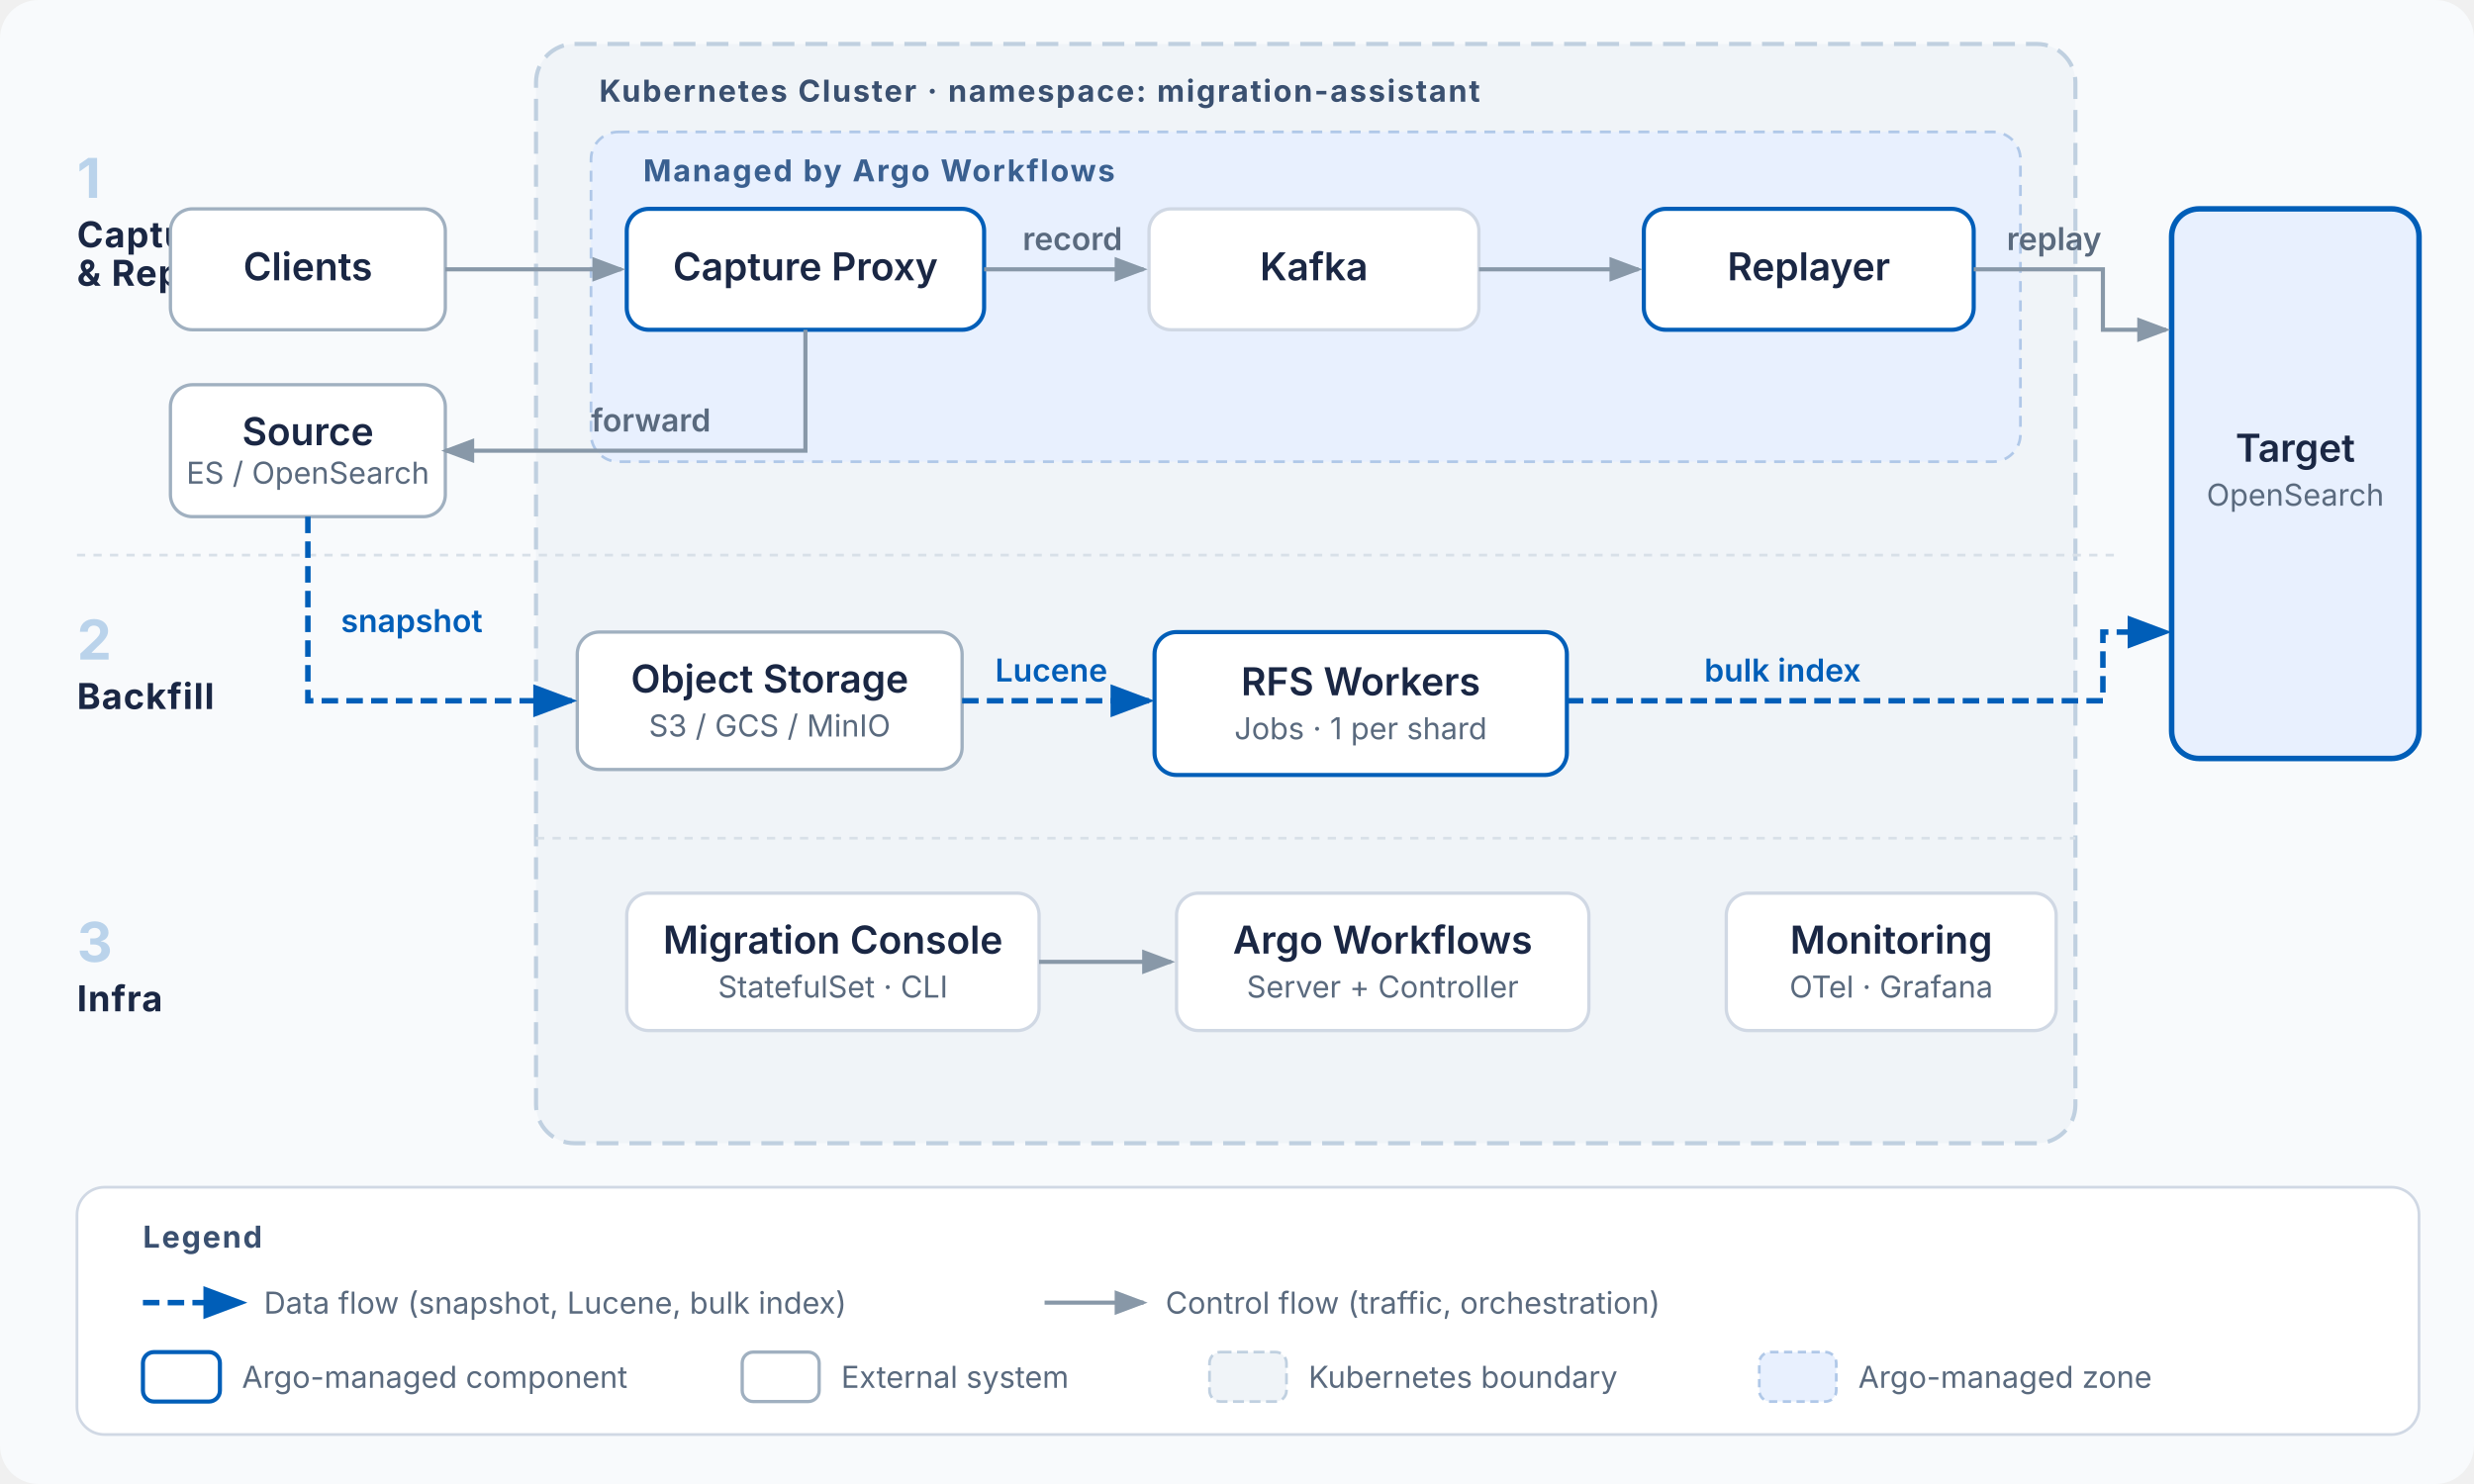
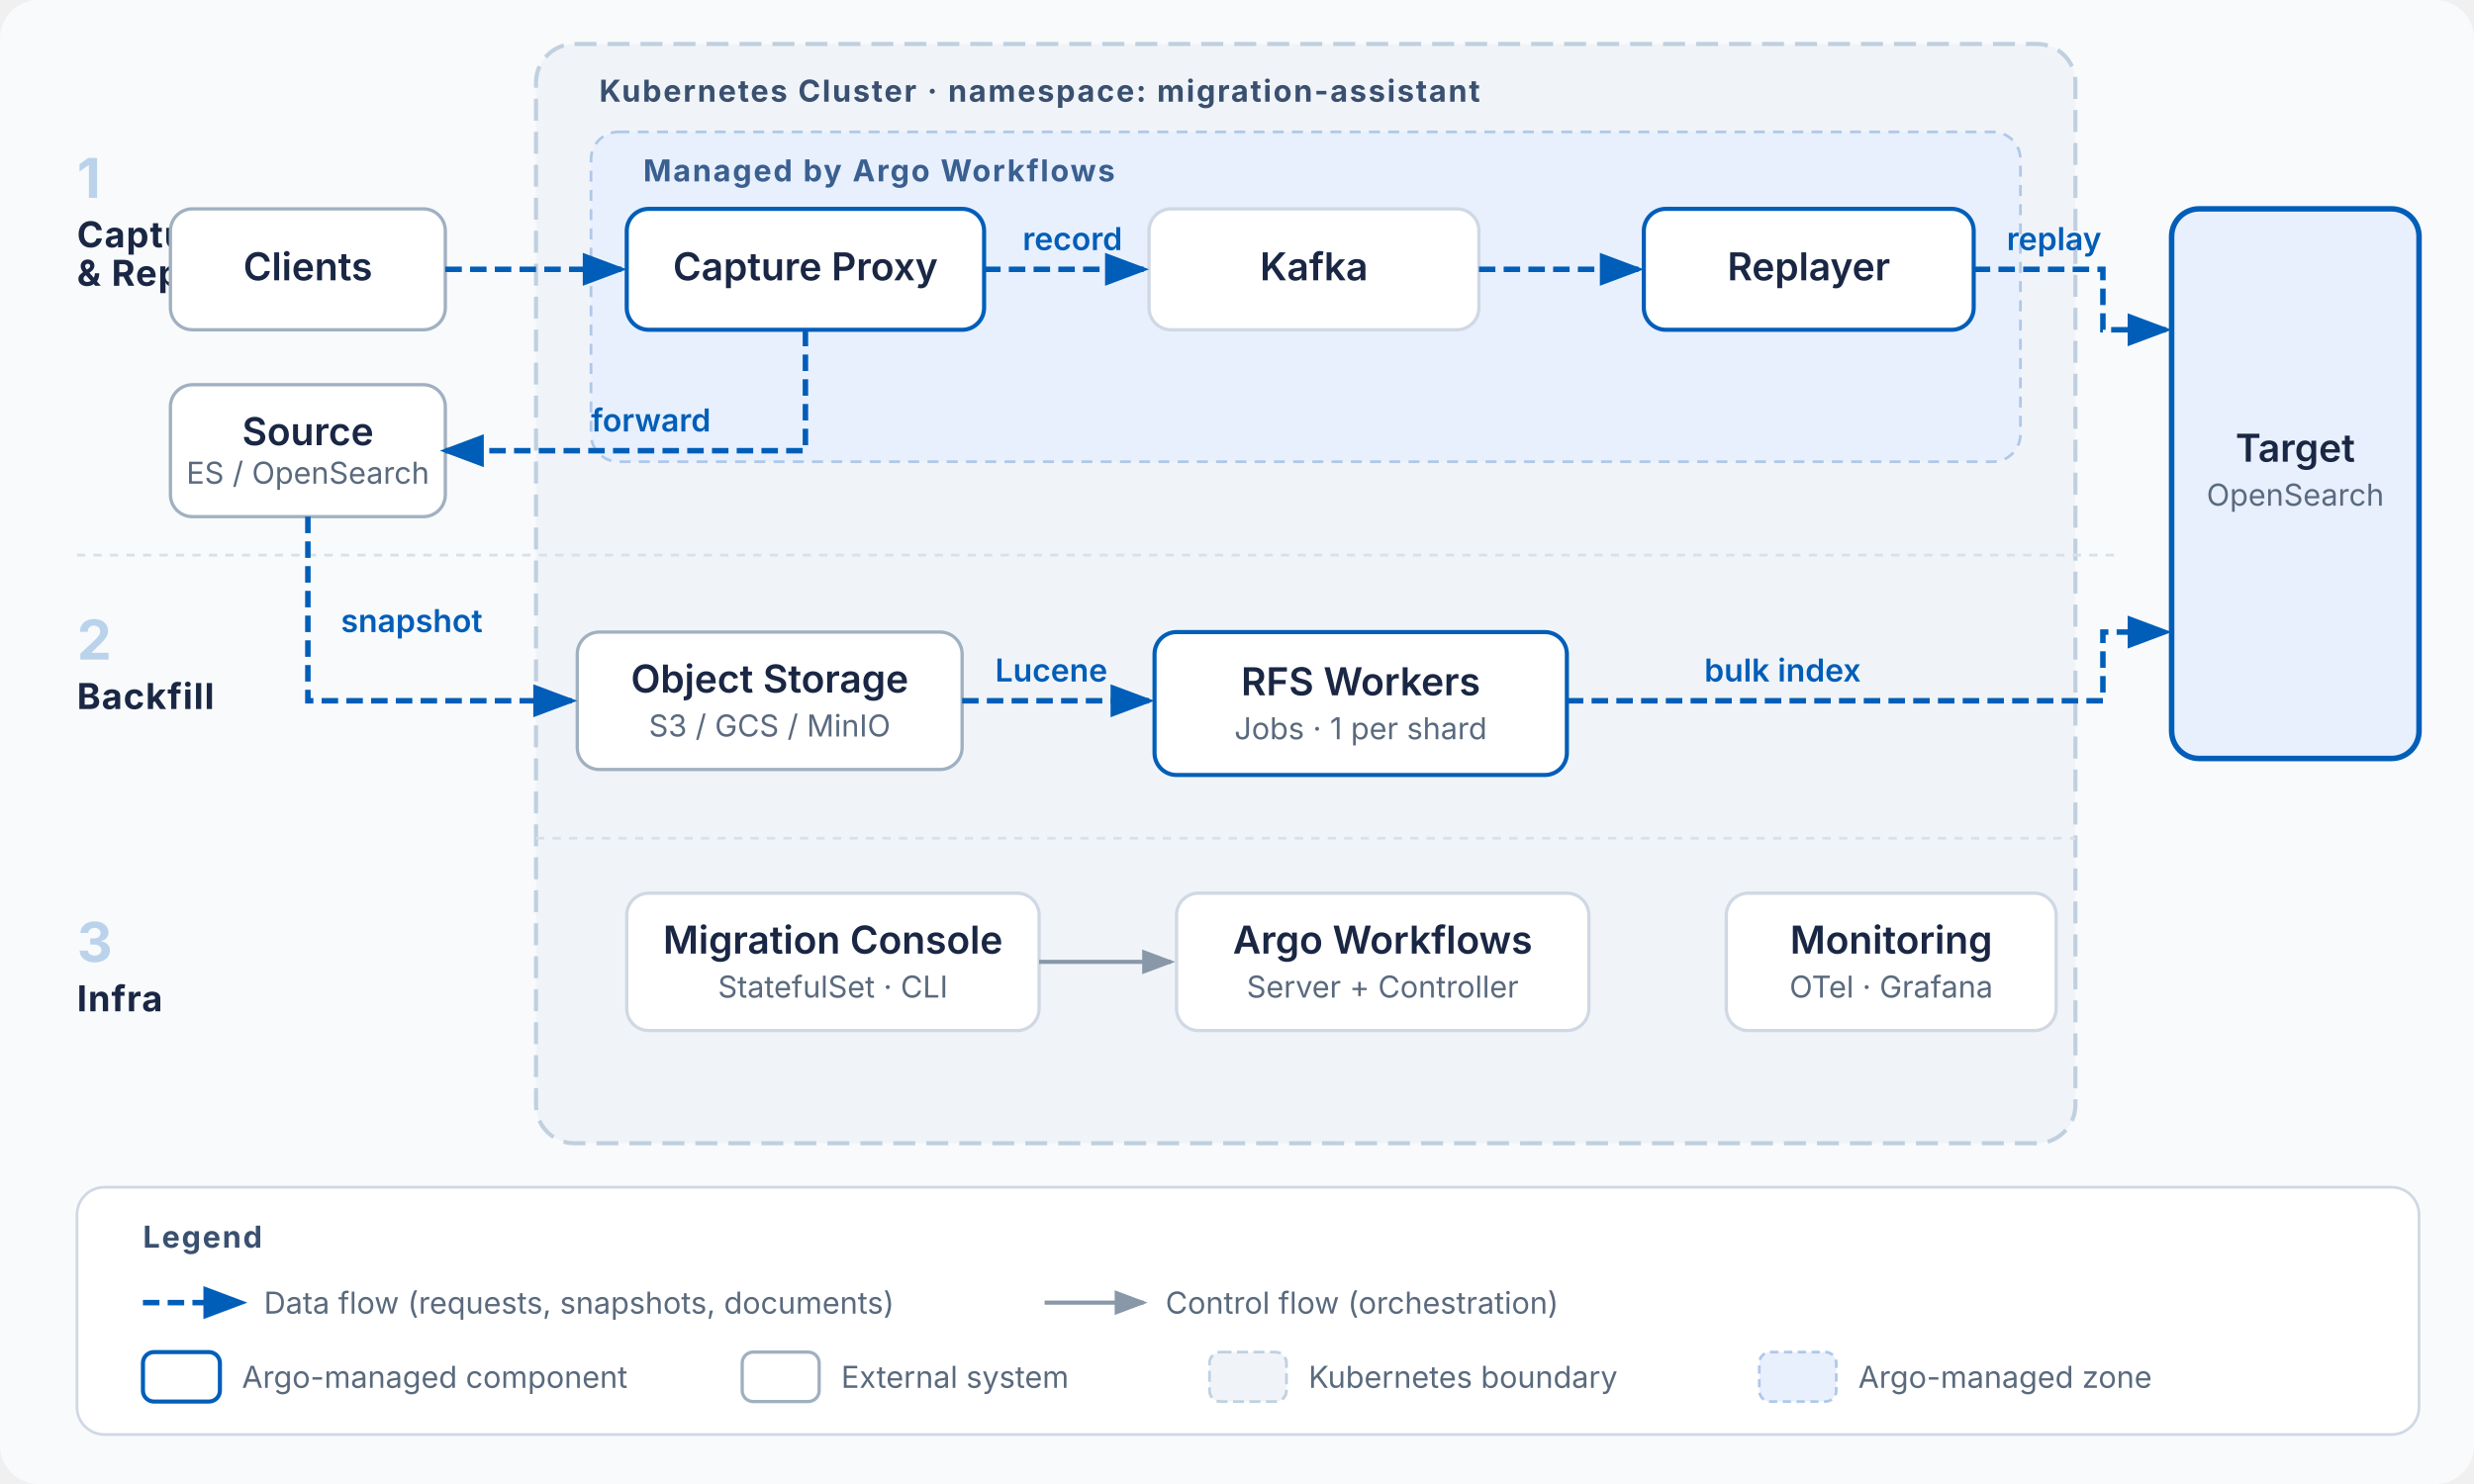
<svg xmlns="http://www.w3.org/2000/svg" viewBox="0 0 900 540">
  <style>
    text { font-family: Inter, system-ui, sans-serif; }
    .title { font-size: 14px; font-weight: 600; }
    .sub { font-size: 11px; }
    .group { font-size: 11px; font-weight: 700; letter-spacing: 0.06em; text-transform: uppercase; }
    .flow-label { font-size: 11.5px; font-weight: 600; }
    .flow-label-gray { font-size: 11.5px; font-weight: 600; }
    .lane-title { font-size: 13px; font-weight: 700; letter-spacing: 0.03em; }
    .lane-num { font-size: 20px; font-weight: 700; }
    .legend-title { font-size: 11px; font-weight: 700; letter-spacing: 0.06em; text-transform: uppercase; }
    .legend-text { font-size: 11px; }

    /* Light */
    .bg { fill: #f8fafc; }
    .title { fill: #1a2744; }
    .sub { fill: #5a6a7e; }
    .group { fill: #3a5070; }
    .flow-label { fill: #005eb8; }
    .flow-label-gray { fill: #5a6a7e; }
    .lane-title { fill: #1a2744; }
    .lane-num { fill: #005eb8; opacity: 0.25; }
    .legend-title { fill: #3a5070; }
    .legend-text { fill: #5a6a7e; }
    .cluster-bg { fill: #f0f4f8; stroke: #c0d0e0; }
    .argo-zone { fill: #e8f0fe; stroke: #b0c8e8; }
    .argo-label { fill: #3a6090; }
    .box { fill: #fff; stroke: #d0d8e4; }
    .box-accent { fill: #fff; stroke: #005eb8; }
    .box-ext { fill: #fff; stroke: #a0b0c0; }
    .box-target { fill: #e8f0fe; stroke: #005eb8; }
    .arrow-ctrl { stroke: #8898a8; }
    .arrow-data { stroke: #005eb8; }
    .ah-ctrl { fill: #8898a8; }
    .ah-data { fill: #005eb8; }
    .divider { stroke: #d8e0e8; }
    .legend-bg { fill: #fff; stroke: #d0d8e4; }
    .legend-swatch-data { stroke: #005eb8; }
    .legend-swatch-ctrl { stroke: #8898a8; }
    .legend-swatch-k8s { fill: #f0f4f8; stroke: #c0d0e0; }
    .legend-swatch-argo { fill: #e8f0fe; stroke: #b0c8e8; }
    .legend-swatch-ext { fill: #fff; stroke: #a0b0c0; }
    .legend-swatch-managed { fill: #fff; stroke: #005eb8; }

    /* Dark */
    @media (prefers-color-scheme: dark) {
      .bg { fill: #111318; }
      .title { fill: #dce3eb; }
      .sub { fill: #6a7a8a; }
      .group { fill: #6aace0; }
      .flow-label { fill: #5ab4f0; }
      .flow-label-gray { fill: #6a7a8a; }
      .lane-title { fill: #dce3eb; }
      .lane-num { fill: #5ab4f0; opacity: 0.2; }
      .legend-title { fill: #6aace0; }
      .legend-text { fill: #6a7a8a; }
      .cluster-bg { fill: #181d28; stroke: #283040; }
      .argo-zone { fill: #141e30; stroke: #243858; }
      .argo-label { fill: #5a9ad0; }
      .box { fill: #1c2230; stroke: #283040; }
      .box-accent { fill: #141e30; stroke: #2878b8; }
      .box-ext { fill: #1c2230; stroke: #384858; }
      .box-target { fill: #141e30; stroke: #2878b8; }
      .arrow-ctrl { stroke: #485868; }
      .arrow-data { stroke: #5ab4f0; }
      .ah-ctrl { fill: #485868; }
      .ah-data { fill: #5ab4f0; }
      .divider { stroke: #222830; }
      .legend-bg { fill: #1c2230; stroke: #283040; }
      .legend-swatch-data { stroke: #5ab4f0; }
      .legend-swatch-ctrl { stroke: #485868; }
      .legend-swatch-k8s { fill: #181d28; stroke: #283040; }
      .legend-swatch-argo { fill: #141e30; stroke: #243858; }
      .legend-swatch-ext { fill: #1c2230; stroke: #384858; }
      .legend-swatch-managed { fill: #141e30; stroke: #2878b8; }
    }
  </style>
  <defs>
    <marker id="ac" markerWidth="8" markerHeight="6" refX="7" refY="3" orient="auto">
      <path d="M0,0 L8,3 L0,6" class="ah-ctrl" />
    </marker>
    <marker id="ad" markerWidth="8" markerHeight="6" refX="7" refY="3" orient="auto">
      <path d="M0,0 L8,3 L0,6" class="ah-data" />
    </marker>
  </defs>
  <rect class="bg" width="900" height="540" rx="14" />
  <rect class="cluster-bg" x="195" y="16" width="560" height="400" rx="14" stroke-width="1.5" stroke-dasharray="8 4" />
  <text x="218" y="37" class="group">Kubernetes Cluster · namespace: migration-assistant</text>
  <text x="28" y="72" class="lane-num">1</text>
  <text x="28" y="90" class="lane-title">Capture</text>
  <text x="28" y="104" class="lane-title">&amp; Replay</text>
  <rect class="argo-zone" x="215" y="48" width="520" height="120" rx="10" stroke-width="1" stroke-dasharray="4 3" />
  <text x="234" y="66" class="group argo-label">Managed by Argo Workflows</text>
  <rect class="box-ext" x="62" y="76" width="100" height="44" rx="8" stroke-width="1.2" />
  <text x="112" y="102" class="title" text-anchor="middle">Clients</text>
  <rect class="box-accent" x="228" y="76" width="130" height="44" rx="8" stroke-width="1.5" />
  <text x="293" y="102" class="title" text-anchor="middle">Capture Proxy</text>
  <rect class="box-ext" x="62" y="140" width="100" height="48" rx="8" stroke-width="1.2" />
  <text x="112" y="162" class="title" text-anchor="middle">Source</text>
  <text x="112" y="176" class="sub" text-anchor="middle">ES / OpenSearch</text>
  <rect class="box" x="418" y="76" width="120" height="44" rx="8" stroke-width="1.2" />
  <text x="478" y="102" class="title" text-anchor="middle">Kafka</text>
  <rect class="box-accent" x="598" y="76" width="120" height="44" rx="8" stroke-width="1.5" />
  <text x="658" y="102" class="title" text-anchor="middle">Replayer</text>
  <rect class="box-target" x="790" y="76" width="90" height="200" rx="10" stroke-width="2" />
  <text x="835" y="168" class="title" text-anchor="middle">Target</text>
  <text x="835" y="184" class="sub" text-anchor="middle">OpenSearch</text>
-   <line x1="162" y1="98" x2="226" y2="98" class="arrow-ctrl" stroke-width="1.5" marker-end="url(#ac)" />
-   <path d="M293,120 L293,164 L162,164" fill="none" class="arrow-ctrl" stroke-width="1.5" marker-end="url(#ac)" />
-   <text x="215" y="157" class="flow-label-gray">forward</text>
-   <line x1="358" y1="98" x2="416" y2="98" class="arrow-ctrl" stroke-width="1.5" marker-end="url(#ac)" />
-   <text x="372" y="91" class="flow-label-gray">record</text>
-   <line x1="538" y1="98" x2="596" y2="98" class="arrow-ctrl" stroke-width="1.5" marker-end="url(#ac)" />
-   <path d="M718,98 L765,98 L765,120 L788,120" fill="none" class="arrow-ctrl" stroke-width="1.5" marker-end="url(#ac)" />
-   <text x="730" y="91" class="flow-label-gray">replay</text>
+   <line x1="162" y1="98" x2="226" y2="98" class="arrow-data" stroke-width="2" stroke-dasharray="6 3" marker-end="url(#ad)" />
+   <path d="M293,120 L293,164 L162,164" fill="none" class="arrow-data" stroke-width="2" stroke-dasharray="6 3" marker-end="url(#ad)" />
+   <text x="215" y="157" class="flow-label">forward</text>
+   <line x1="358" y1="98" x2="416" y2="98" class="arrow-data" stroke-width="2" stroke-dasharray="6 3" marker-end="url(#ad)" />
+   <text x="372" y="91" class="flow-label">record</text>
+   <line x1="538" y1="98" x2="596" y2="98" class="arrow-data" stroke-width="2" stroke-dasharray="6 3" marker-end="url(#ad)" />
+   <path d="M718,98 L765,98 L765,120 L788,120" fill="none" class="arrow-data" stroke-width="2" stroke-dasharray="6 3" marker-end="url(#ad)" />
+   <text x="730" y="91" class="flow-label">replay</text>
  <line class="divider" x1="28" y1="202" x2="770" y2="202" stroke-width="1" stroke-dasharray="3 3" />
  <text x="28" y="240" class="lane-num">2</text>
  <text x="28" y="258" class="lane-title">Backfill</text>
  <rect class="box-ext" x="210" y="230" width="140" height="50" rx="8" stroke-width="1.2" />
  <text x="280" y="252" class="title" text-anchor="middle">Object Storage</text>
  <text x="280" y="268" class="sub" text-anchor="middle">S3 / GCS / MinIO</text>
  <rect class="box-accent" x="420" y="230" width="150" height="52" rx="8" stroke-width="1.5" />
  <text x="495" y="253" class="title" text-anchor="middle">RFS Workers</text>
  <text x="495" y="269" class="sub" text-anchor="middle">Jobs · 1 per shard</text>
  <path d="M112,188 L112,255 L208,255" fill="none" class="arrow-data" stroke-width="2" stroke-dasharray="6 3" marker-end="url(#ad)" />
  <text x="124" y="230" class="flow-label">snapshot</text>
  <line x1="350" y1="255" x2="418" y2="255" class="arrow-data" stroke-width="2" stroke-dasharray="6 3" marker-end="url(#ad)" />
  <text x="362" y="248" class="flow-label">Lucene</text>
  <path d="M570,255 L765,255 L765,230 L788,230" fill="none" class="arrow-data" stroke-width="2" stroke-dasharray="6 3" marker-end="url(#ad)" />
  <text x="620" y="248" class="flow-label">bulk index</text>
  <line class="divider" x1="195" y1="305" x2="755" y2="305" stroke-width="1" stroke-dasharray="3 3" />
  <text x="28" y="350" class="lane-num">3</text>
  <text x="28" y="368" class="lane-title">Infra</text>
  <rect class="box" x="228" y="325" width="150" height="50" rx="8" stroke-width="1.2" />
  <text x="303" y="347" class="title" text-anchor="middle">Migration Console</text>
  <text x="303" y="363" class="sub" text-anchor="middle">StatefulSet · CLI</text>
  <rect class="box" x="428" y="325" width="150" height="50" rx="8" stroke-width="1.2" />
  <text x="503" y="347" class="title" text-anchor="middle">Argo Workflows</text>
  <text x="503" y="363" class="sub" text-anchor="middle">Server + Controller</text>
  <rect class="box" x="628" y="325" width="120" height="50" rx="8" stroke-width="1.2" />
  <text x="688" y="347" class="title" text-anchor="middle">Monitoring</text>
  <text x="688" y="363" class="sub" text-anchor="middle">OTel · Grafana</text>
  <line x1="378" y1="350" x2="426" y2="350" class="arrow-ctrl" stroke-width="1.5" marker-end="url(#ac)" />
  <rect class="legend-bg" x="28" y="432" width="852" height="90" rx="10" stroke-width="1" />
  <text x="52" y="454" class="legend-title">Legend</text>
  <line x1="52" y1="474" x2="88" y2="474" class="arrow-data" stroke-width="2" stroke-dasharray="6 3" marker-end="url(#ad)" />
-   <text x="96" y="478" class="legend-text">Data flow (snapshot, Lucene, bulk index)</text>
+   <text x="96" y="478" class="legend-text">Data flow (requests, snapshots, documents)</text>
  <line x1="380" y1="474" x2="416" y2="474" class="arrow-ctrl" stroke-width="1.5" marker-end="url(#ac)" />
-   <text x="424" y="478" class="legend-text">Control flow (traffic, orchestration)</text>
+   <text x="424" y="478" class="legend-text">Control flow (orchestration)</text>
  <rect class="box-accent" x="52" y="492" width="28" height="18" rx="4" stroke-width="1.5" />
  <text x="88" y="505" class="legend-text">Argo-managed component</text>
  <rect class="box-ext" x="270" y="492" width="28" height="18" rx="4" stroke-width="1.2" />
  <text x="306" y="505" class="legend-text">External system</text>
  <rect class="legend-swatch-k8s" x="440" y="492" width="28" height="18" rx="4" stroke-width="1" stroke-dasharray="4 2" />
  <text x="476" y="505" class="legend-text">Kubernetes boundary</text>
  <rect class="legend-swatch-argo" x="640" y="492" width="28" height="18" rx="4" stroke-width="1" stroke-dasharray="3 2" />
  <text x="676" y="505" class="legend-text">Argo-managed zone</text>
</svg>
